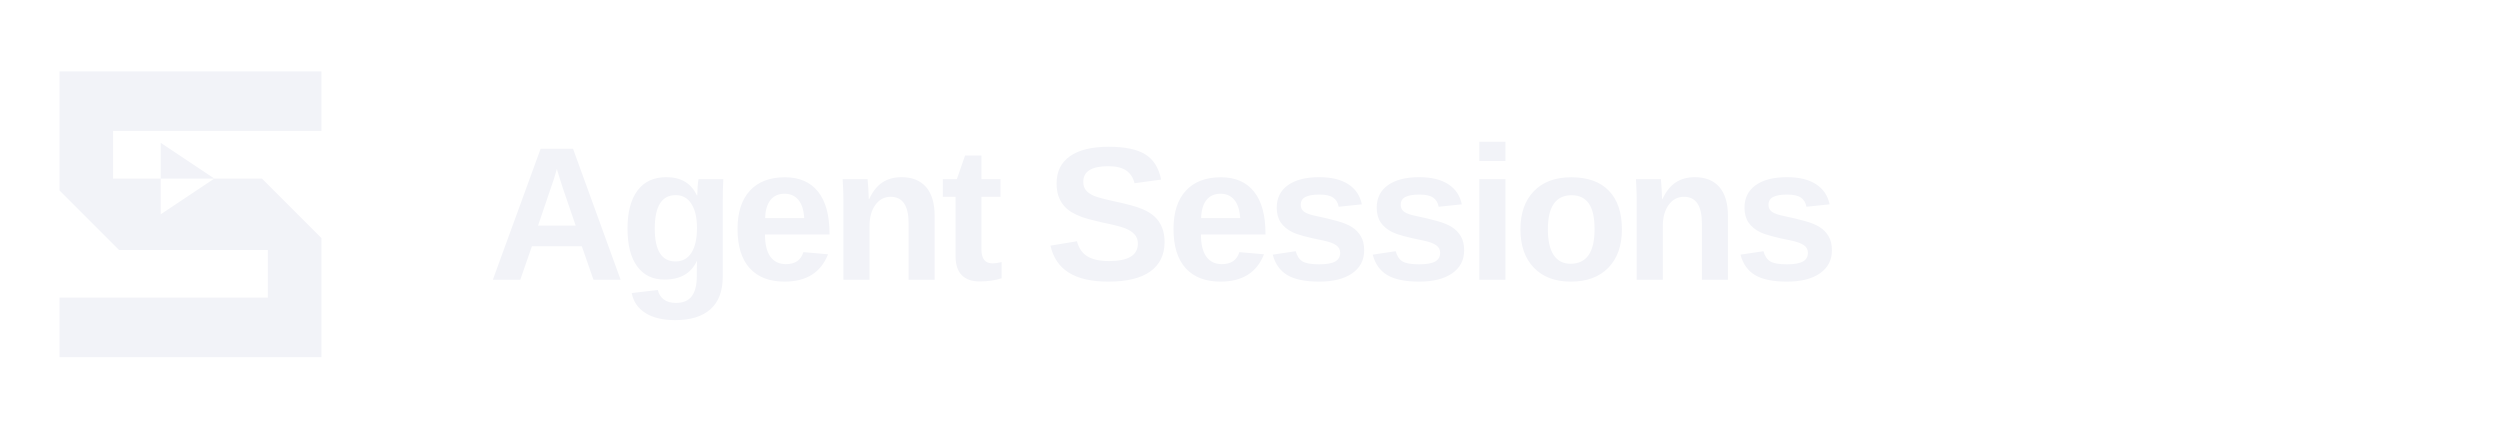
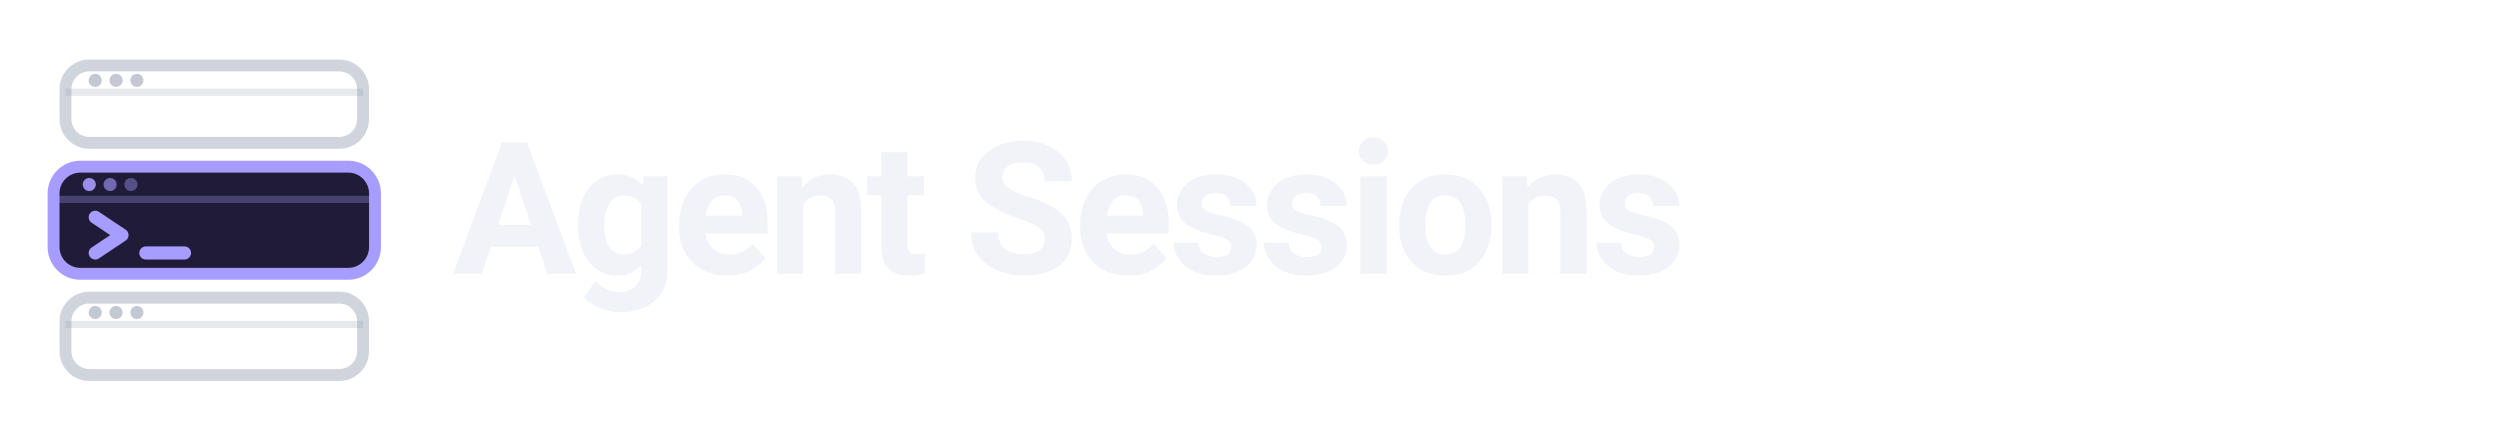
<svg xmlns="http://www.w3.org/2000/svg" viewBox="0 0 420 72" role="img" aria-label="Agent Sessions">
-   <path transform="translate(0 4)" fill="#f2f3f8" fill-rule="evenodd" d="M10 8H54V18H19V26H44L54 36V56H10V46H45V38H20L10 28ZM27 20 36 26 27 32Z" />
-   <text x="82" y="47" fill="#f2f3f8" font-family="Arial, sans-serif" font-size="32" font-weight="700" letter-spacing="-1">Agent Sessions</text>
+   <g transform="translate(4, 5)" fill="none">
+     <rect x="7" y="6" width="50" height="13" rx="4" stroke="#8B93A7" stroke-opacity="0.4" stroke-width="2" />
+     <line x1="7" y1="10.5" x2="57" y2="10.5" stroke="#8B93A7" stroke-opacity="0.2" stroke-width="1.2" />
+     <circle cx="12" cy="8.5" r="1.1" fill="#8B93A7" fill-opacity="0.5" />
+     <circle cx="15.5" cy="8.5" r="1.1" fill="#8B93A7" fill-opacity="0.5" />
+     <circle cx="19" cy="8.5" r="1.1" fill="#8B93A7" fill-opacity="0.5" />
+     <rect x="5" y="23" width="54" height="18" rx="4.5" fill="#201C38" stroke="#A79CFF" stroke-width="2" />
+     <line x1="5" y1="28.5" x2="59" y2="28.5" stroke="#A79CFF" stroke-opacity="0.3" stroke-width="1.2" />
+     <circle cx="11" cy="26" r="1.1" fill="#A79CFF" fill-opacity="0.9" />
+     <circle cx="14.5" cy="26" r="1.1" fill="#A79CFF" fill-opacity="0.6" />
+     <circle cx="18" cy="26" r="1.1" fill="#A79CFF" fill-opacity="0.4" />
+     <path d="M12 31.5L16.5 34.5L12 37.5" stroke="#A79CFF" stroke-width="2.2" stroke-linecap="round" stroke-linejoin="round" />
+     <line x1="20.5" y1="37.5" x2="27" y2="37.5" stroke="#A79CFF" stroke-width="2.2" stroke-linecap="round" />
+     <rect x="7" y="45" width="50" height="13" rx="4" stroke="#8B93A7" stroke-opacity="0.4" stroke-width="2" />
+     <line x1="7" y1="49.5" x2="57" y2="49.5" stroke="#8B93A7" stroke-opacity="0.2" stroke-width="1.2" />
+     <circle cx="12" cy="47.5" r="1.1" fill="#8B93A7" fill-opacity="0.5" />
+     <circle cx="15.5" cy="47.5" r="1.1" fill="#8B93A7" fill-opacity="0.5" />
+     <circle cx="19" cy="47.5" r="1.1" fill="#8B93A7" fill-opacity="0.5" />
+   </g>
+   <text x="76" y="46" fill="#F2F3F8" font-family="'Helvetica Neue', -apple-system, BlinkMacSystemFont, 'Segoe UI', Roboto, sans-serif" font-size="31" font-weight="700" letter-spacing="-0.8">Agent Sessions</text>
</svg>
